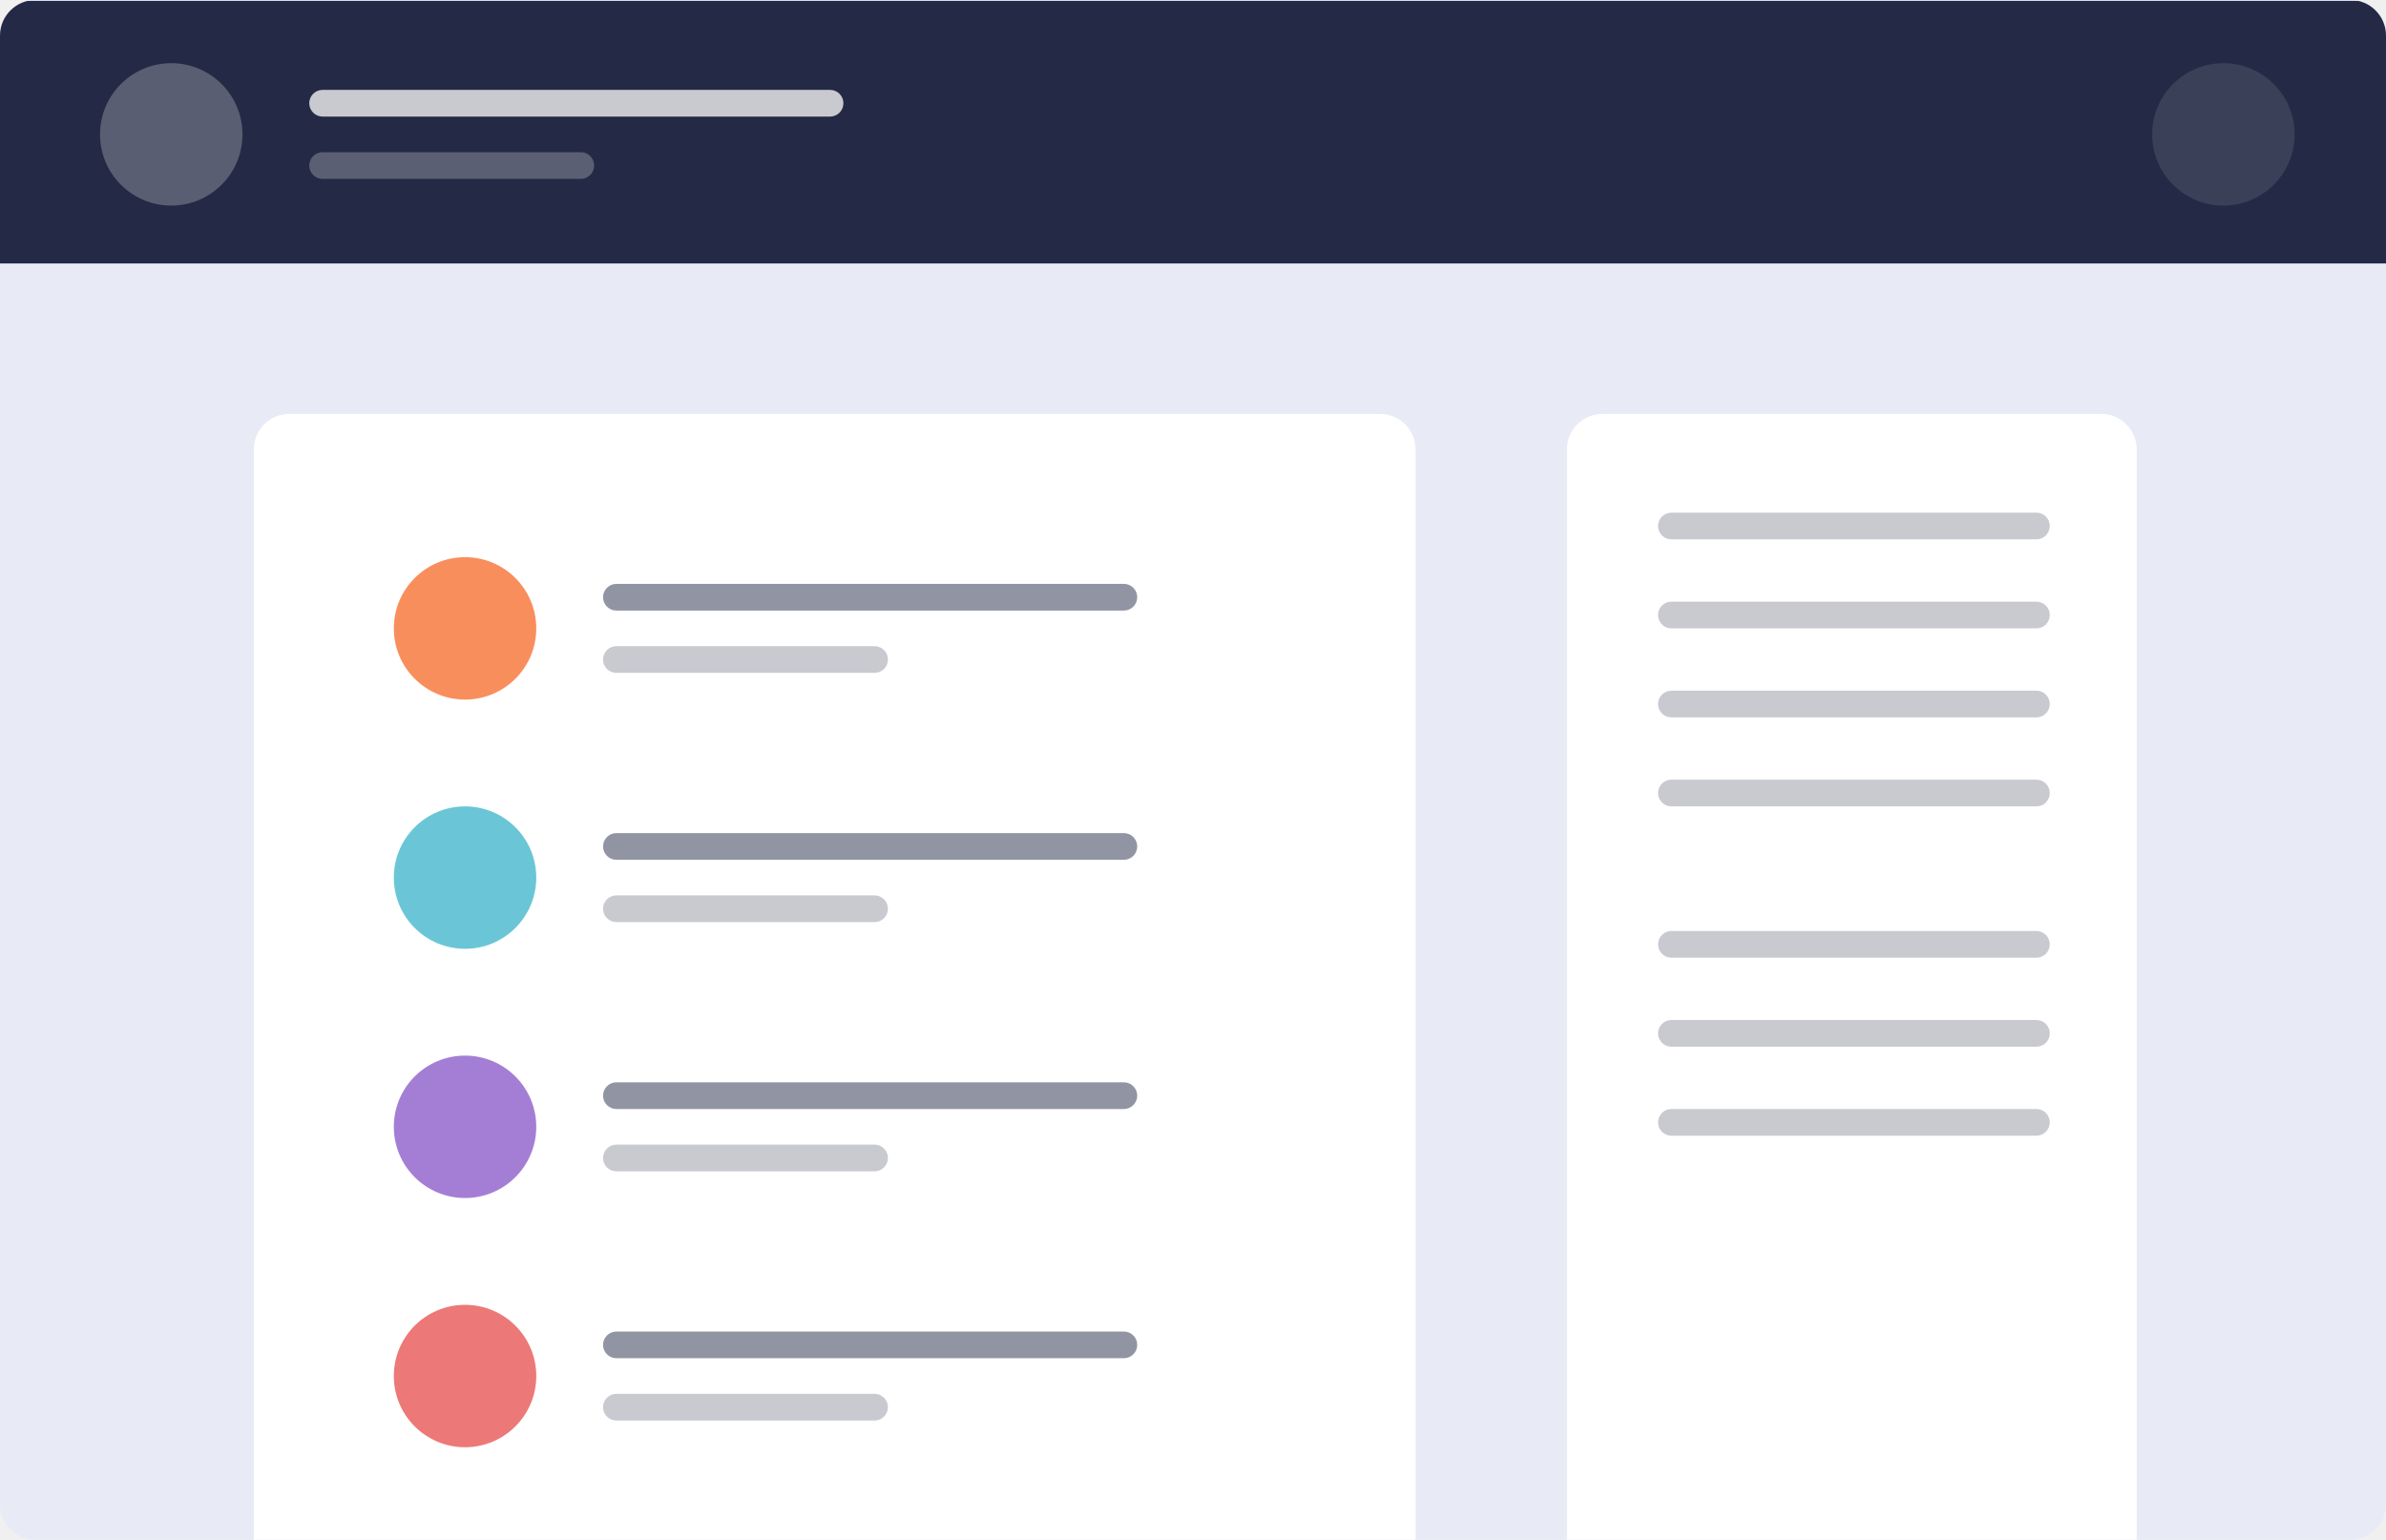
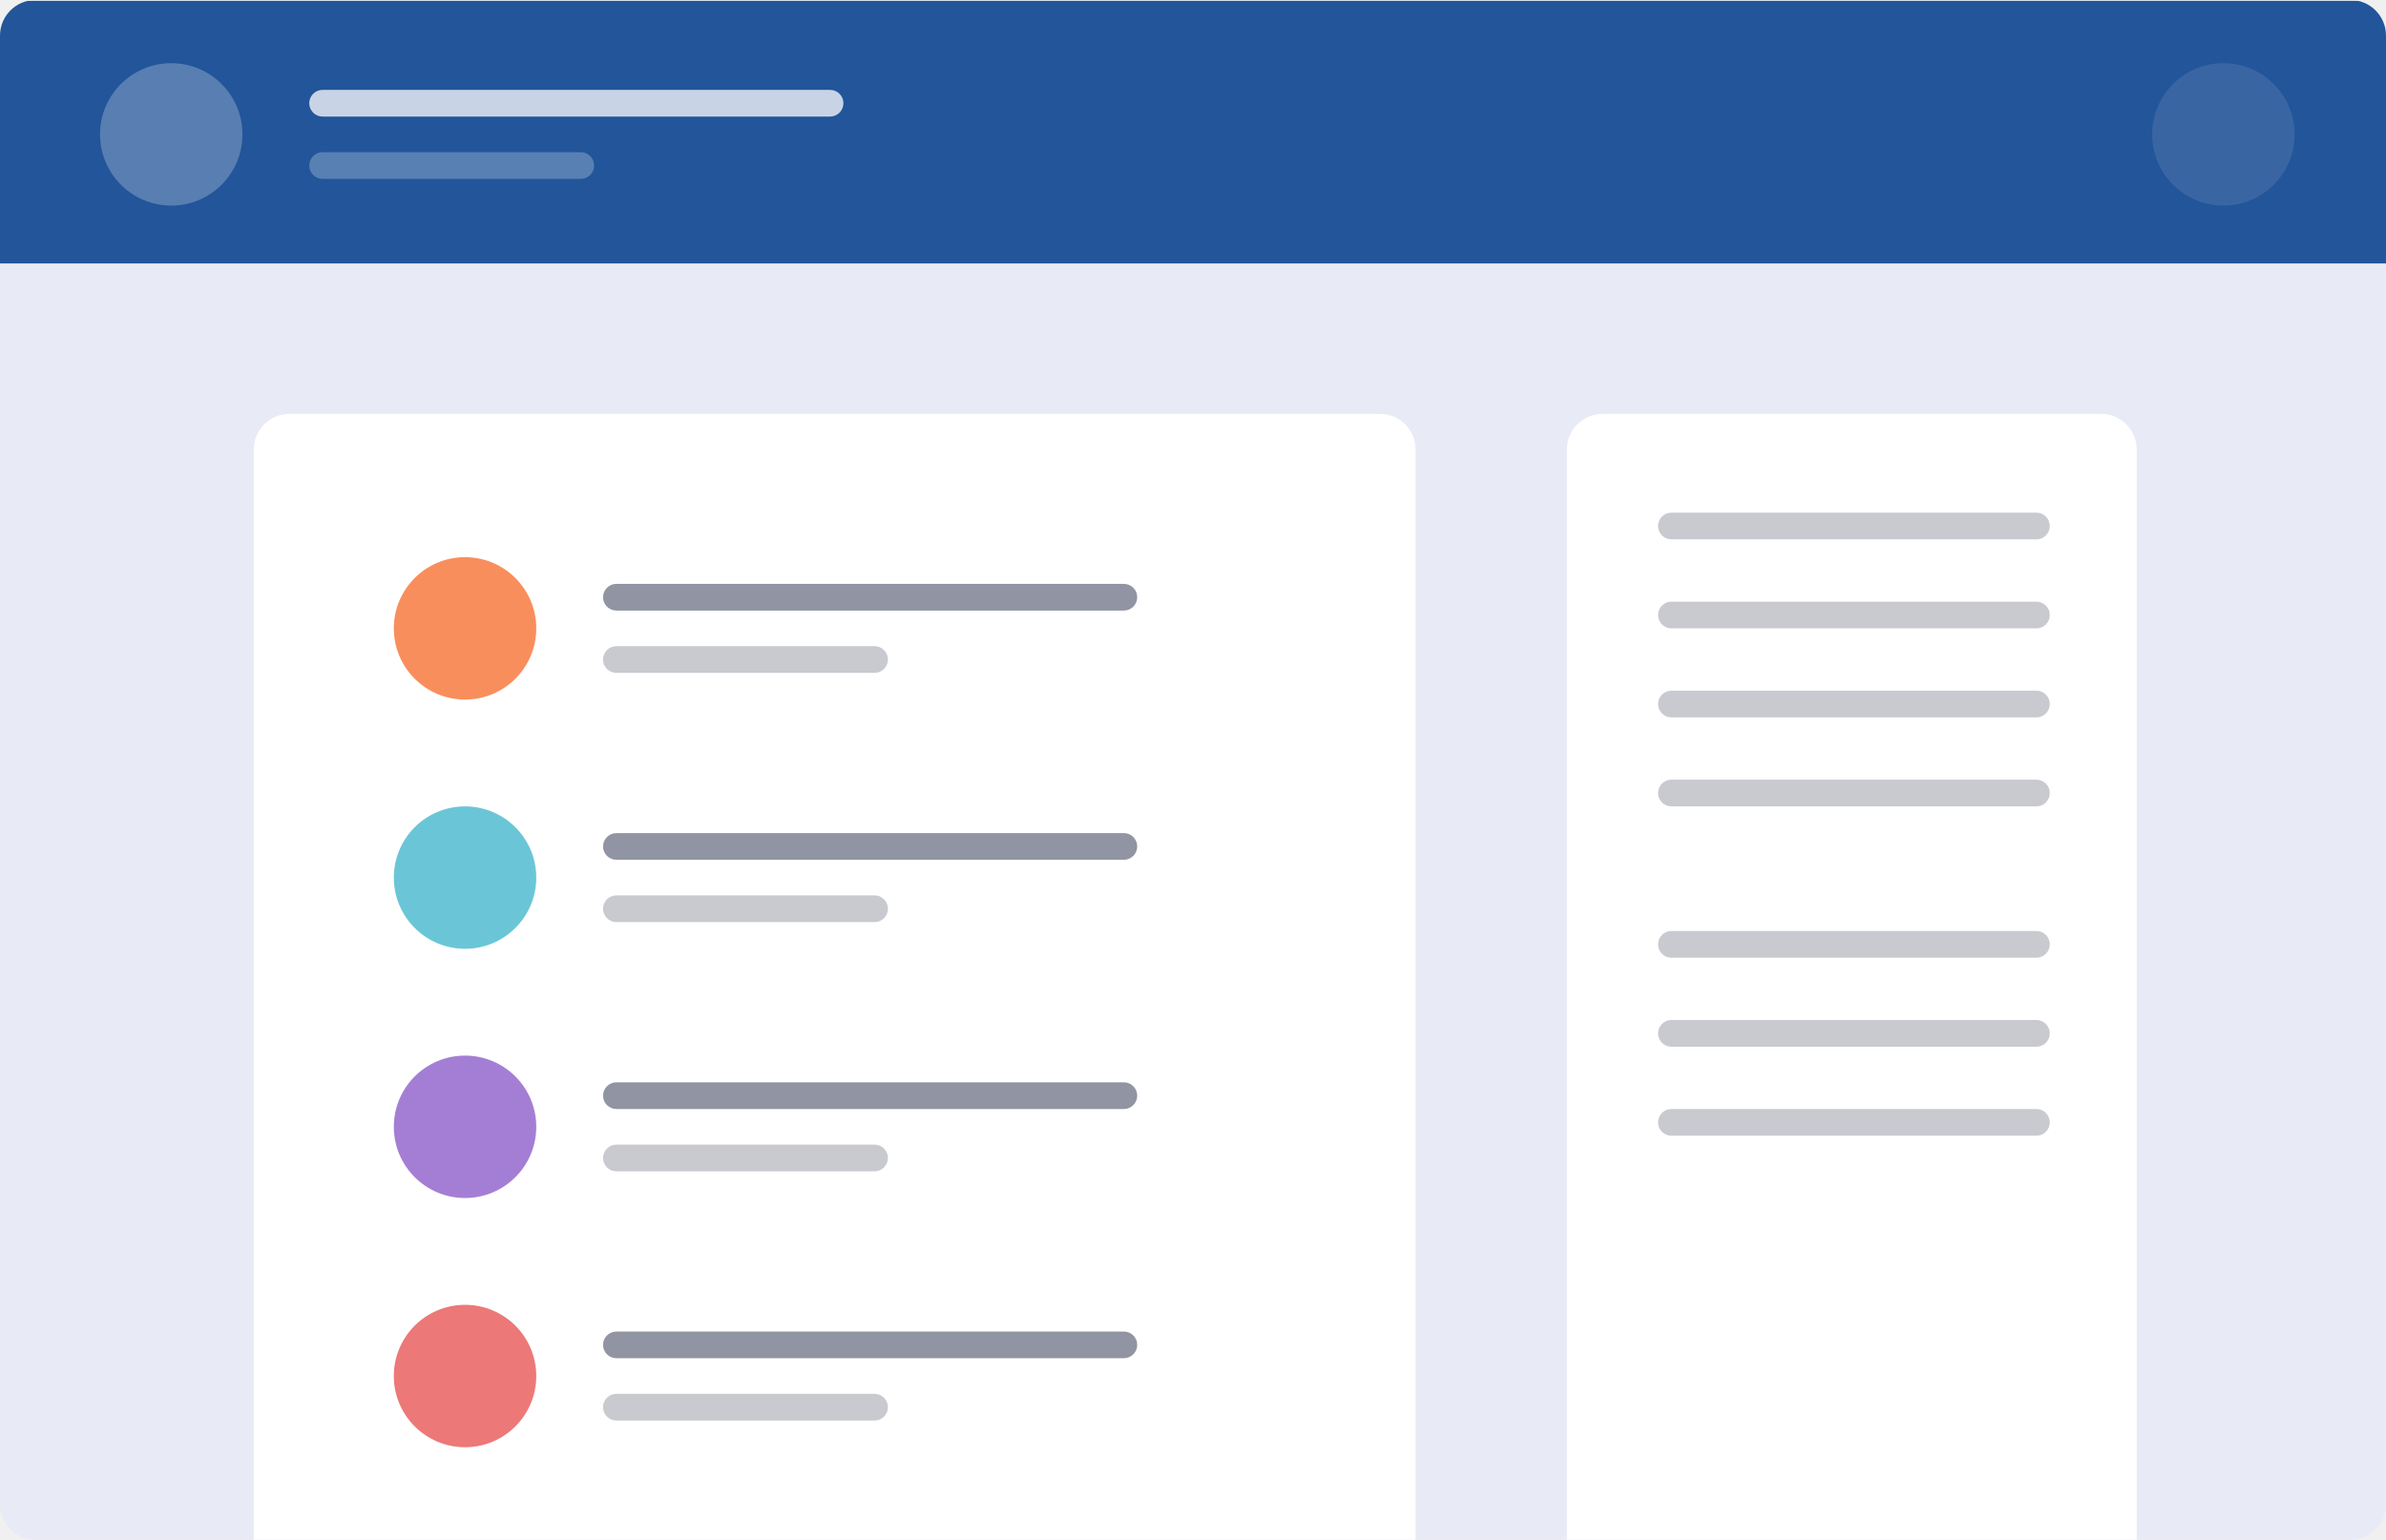
<svg xmlns="http://www.w3.org/2000/svg" xmlns:xlink="http://www.w3.org/1999/xlink" width="536" height="346">
  <defs>
    <rect id="a" width="536" height="346" rx="8" />
  </defs>
  <g fill="none" fill-rule="evenodd">
    <mask id="b" fill="#fff">
      <use xlink:href="#a" />
    </mask>
    <use fill="#E8EAF6" fill-rule="nonzero" xlink:href="#a" />
    <g mask="url(#b)">
-       <path fill="#242A45" d="M-3.53.197h547v59h-547z" />
+       <path fill="#259" d="M-3.53.197h547v59h-547z" />
      <g transform="translate(22.47 14.197)" fill="#FFF">
        <circle cx="16" cy="16" r="16" opacity=".245" />
        <circle cx="477" cy="16" r="16" opacity=".104" />
        <g transform="translate(47 6)">
          <rect width="120" height="6" opacity=".75" rx="3" />
          <rect width="64" height="6" y="14" opacity=".25" rx="3" />
        </g>
      </g>
    </g>
    <g mask="url(#b)">
      <g transform="translate(57 93)">
        <rect width="261" height="316" fill="#FFF" rx="8" />
        <rect width="128" height="316" x="295" fill="#FFF" rx="8" />
        <rect width="120" height="6" x="78.47" y="38.197" fill="#242A45" opacity=".5" rx="3" />
      </g>
    </g>
    <g transform="translate(88.47 115.197)">
      <circle cx="16" cy="26" r="16" fill="#F98E5D" />
      <rect width="88" height="6" x="284" fill="#242A45" opacity=".25" rx="3" />
      <rect width="88" height="6" x="284" y="20" fill="#242A45" opacity=".25" rx="3" />
      <rect width="88" height="6" x="284" y="40" fill="#242A45" opacity=".25" rx="3" />
      <rect width="88" height="6" x="284" y="60" fill="#242A45" opacity=".25" rx="3" />
      <rect width="88" height="6" x="284" y="94" fill="#242A45" opacity=".25" rx="3" />
      <rect width="88" height="6" x="284" y="114" fill="#242A45" opacity=".25" rx="3" />
      <rect width="88" height="6" x="284" y="134" fill="#242A45" opacity=".25" rx="3" />
      <rect width="64" height="6" x="47" y="30" fill="#242A45" opacity=".25" rx="3" />
    </g>
    <g transform="translate(88.47 181.197)">
      <circle cx="16" cy="16" r="16" fill="#6AC6D6" />
      <rect width="120" height="6" x="47" y="6" fill="#242A45" opacity=".5" rx="3" />
      <rect width="64" height="6" x="47" y="20" fill="#242A45" opacity=".25" rx="3" />
    </g>
    <g transform="translate(88.47 237.197)">
      <circle cx="16" cy="16" r="16" fill="#A47ED4" />
      <rect width="120" height="6" x="47" y="6" fill="#242A45" opacity=".5" rx="3" />
      <rect width="64" height="6" x="47" y="20" fill="#242A45" opacity=".25" rx="3" />
    </g>
    <g transform="translate(88.47 293.197)">
      <circle cx="16" cy="16" r="16" fill="#EC7878" />
      <rect width="120" height="6" x="47" y="6" fill="#242A45" opacity=".5" rx="3" />
      <rect width="64" height="6" x="47" y="20" fill="#242A45" opacity=".25" rx="3" />
    </g>
  </g>
</svg>
